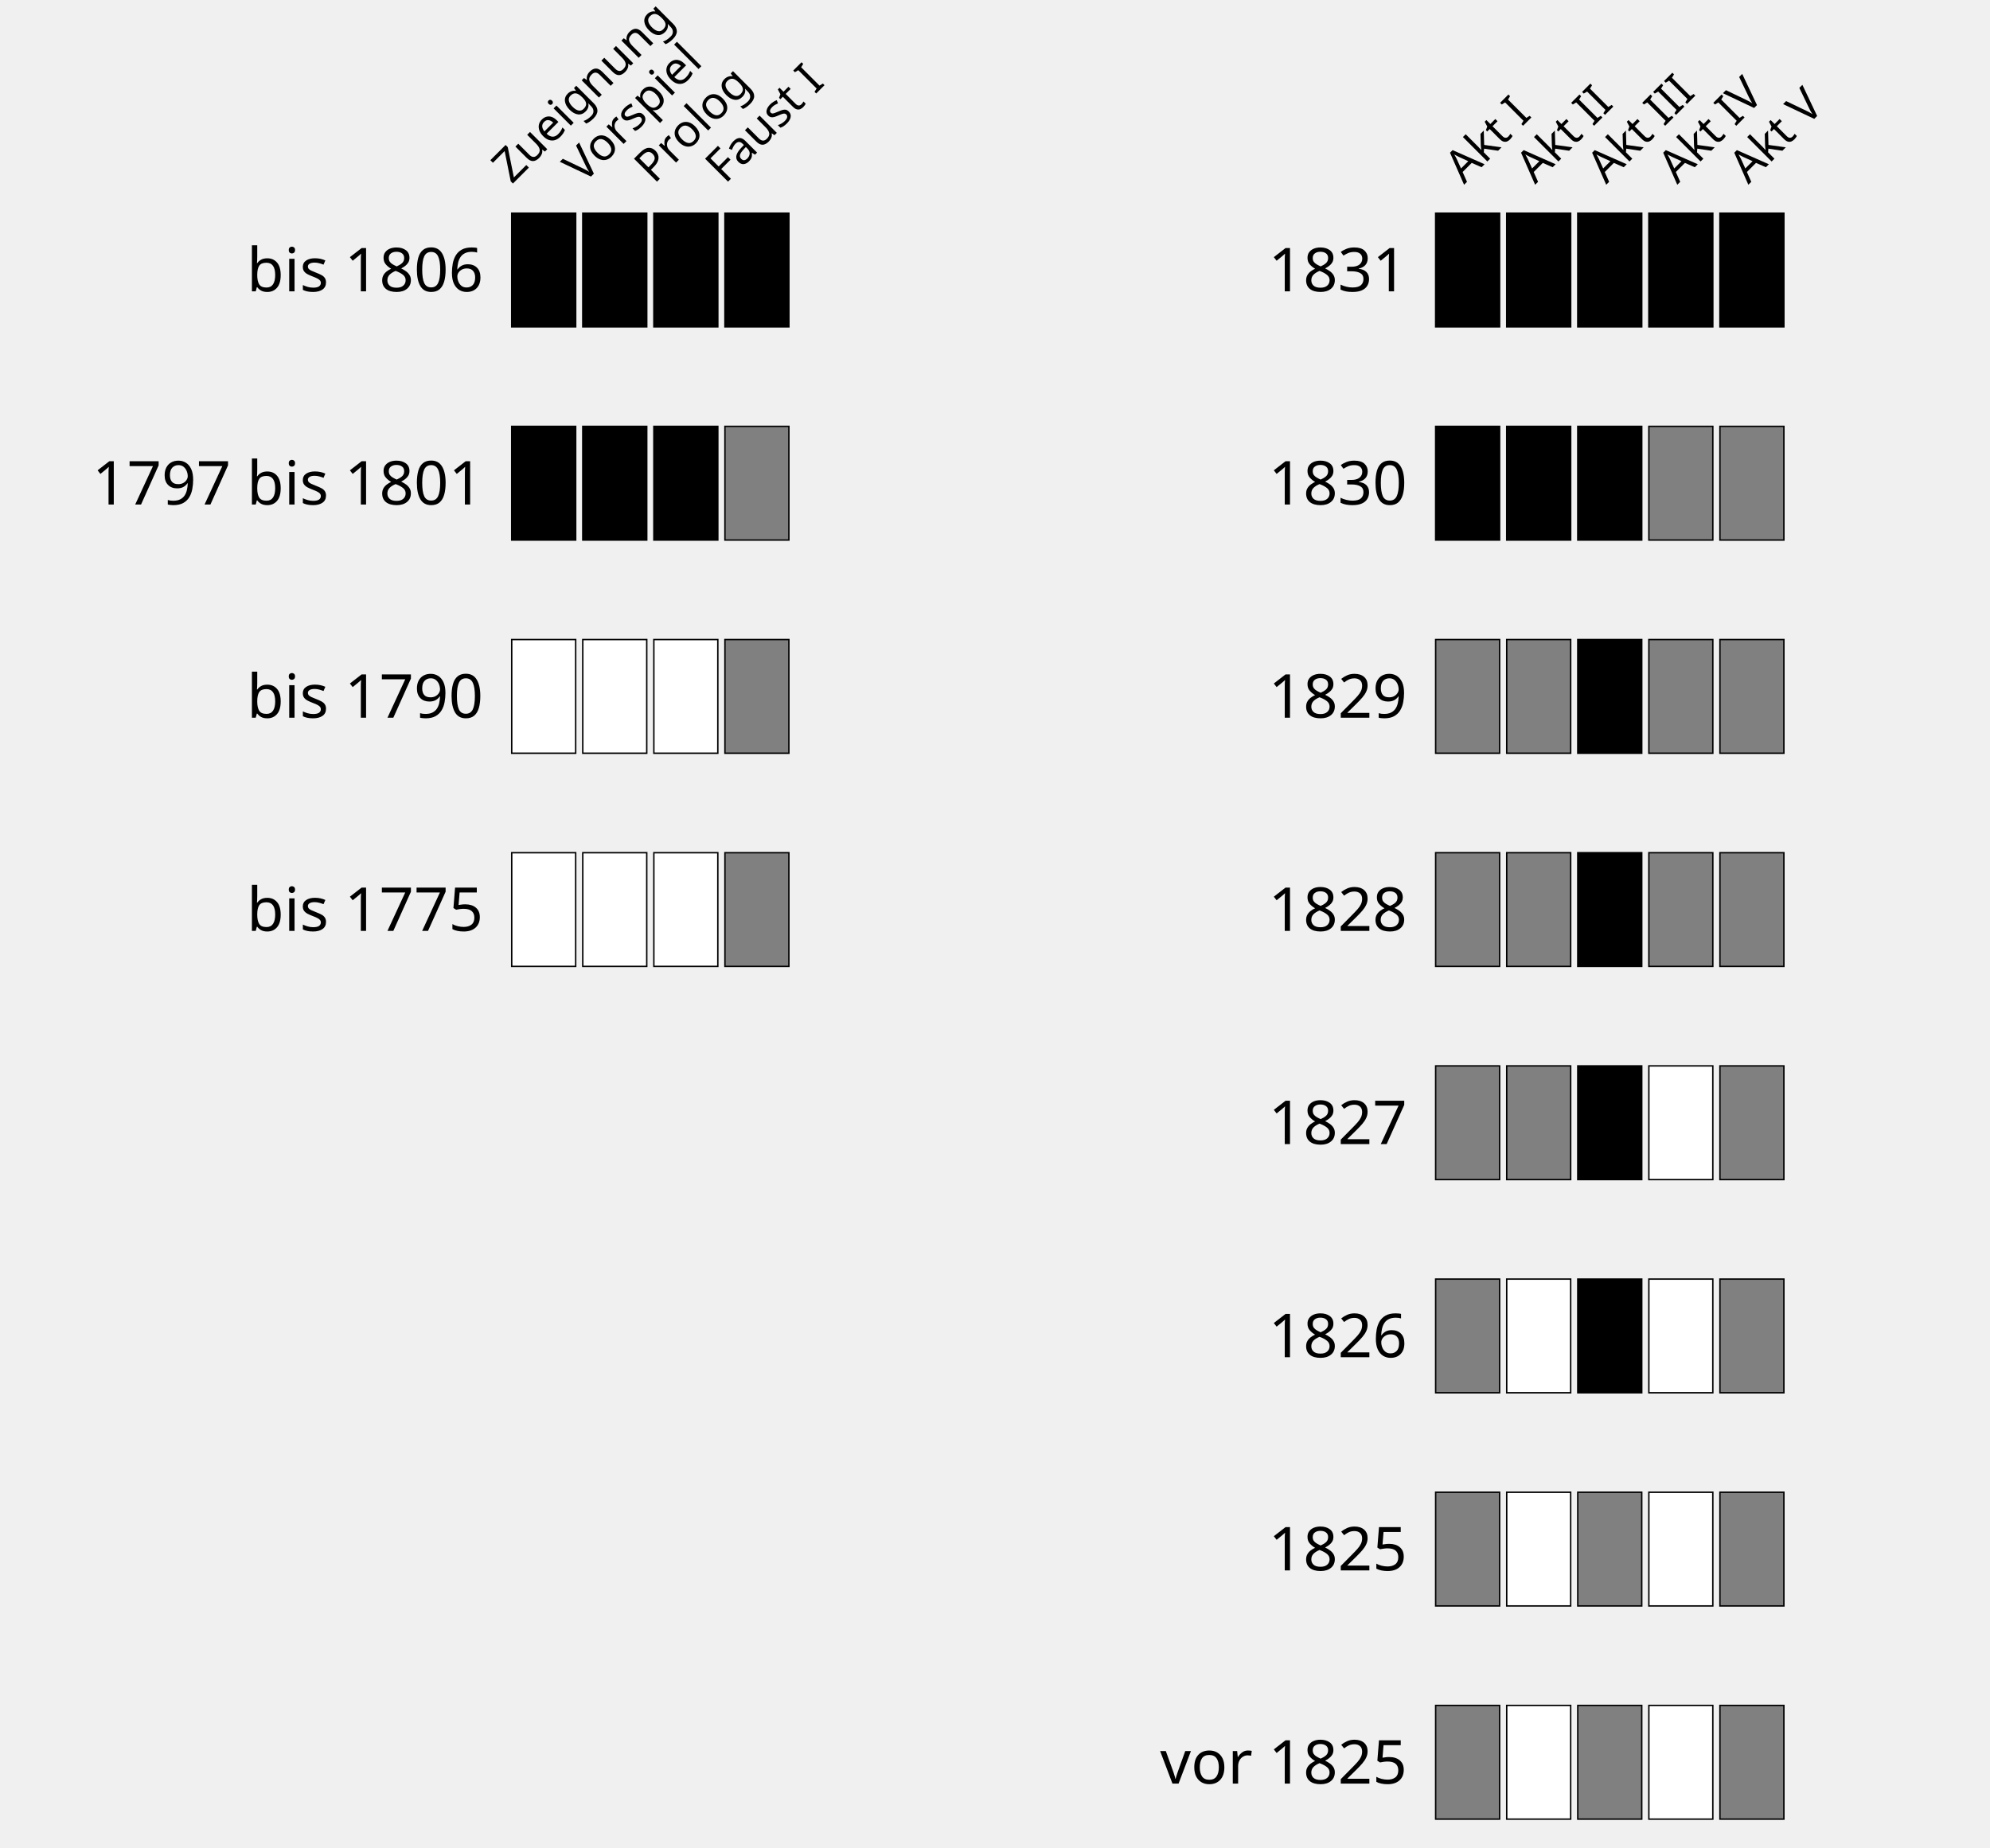
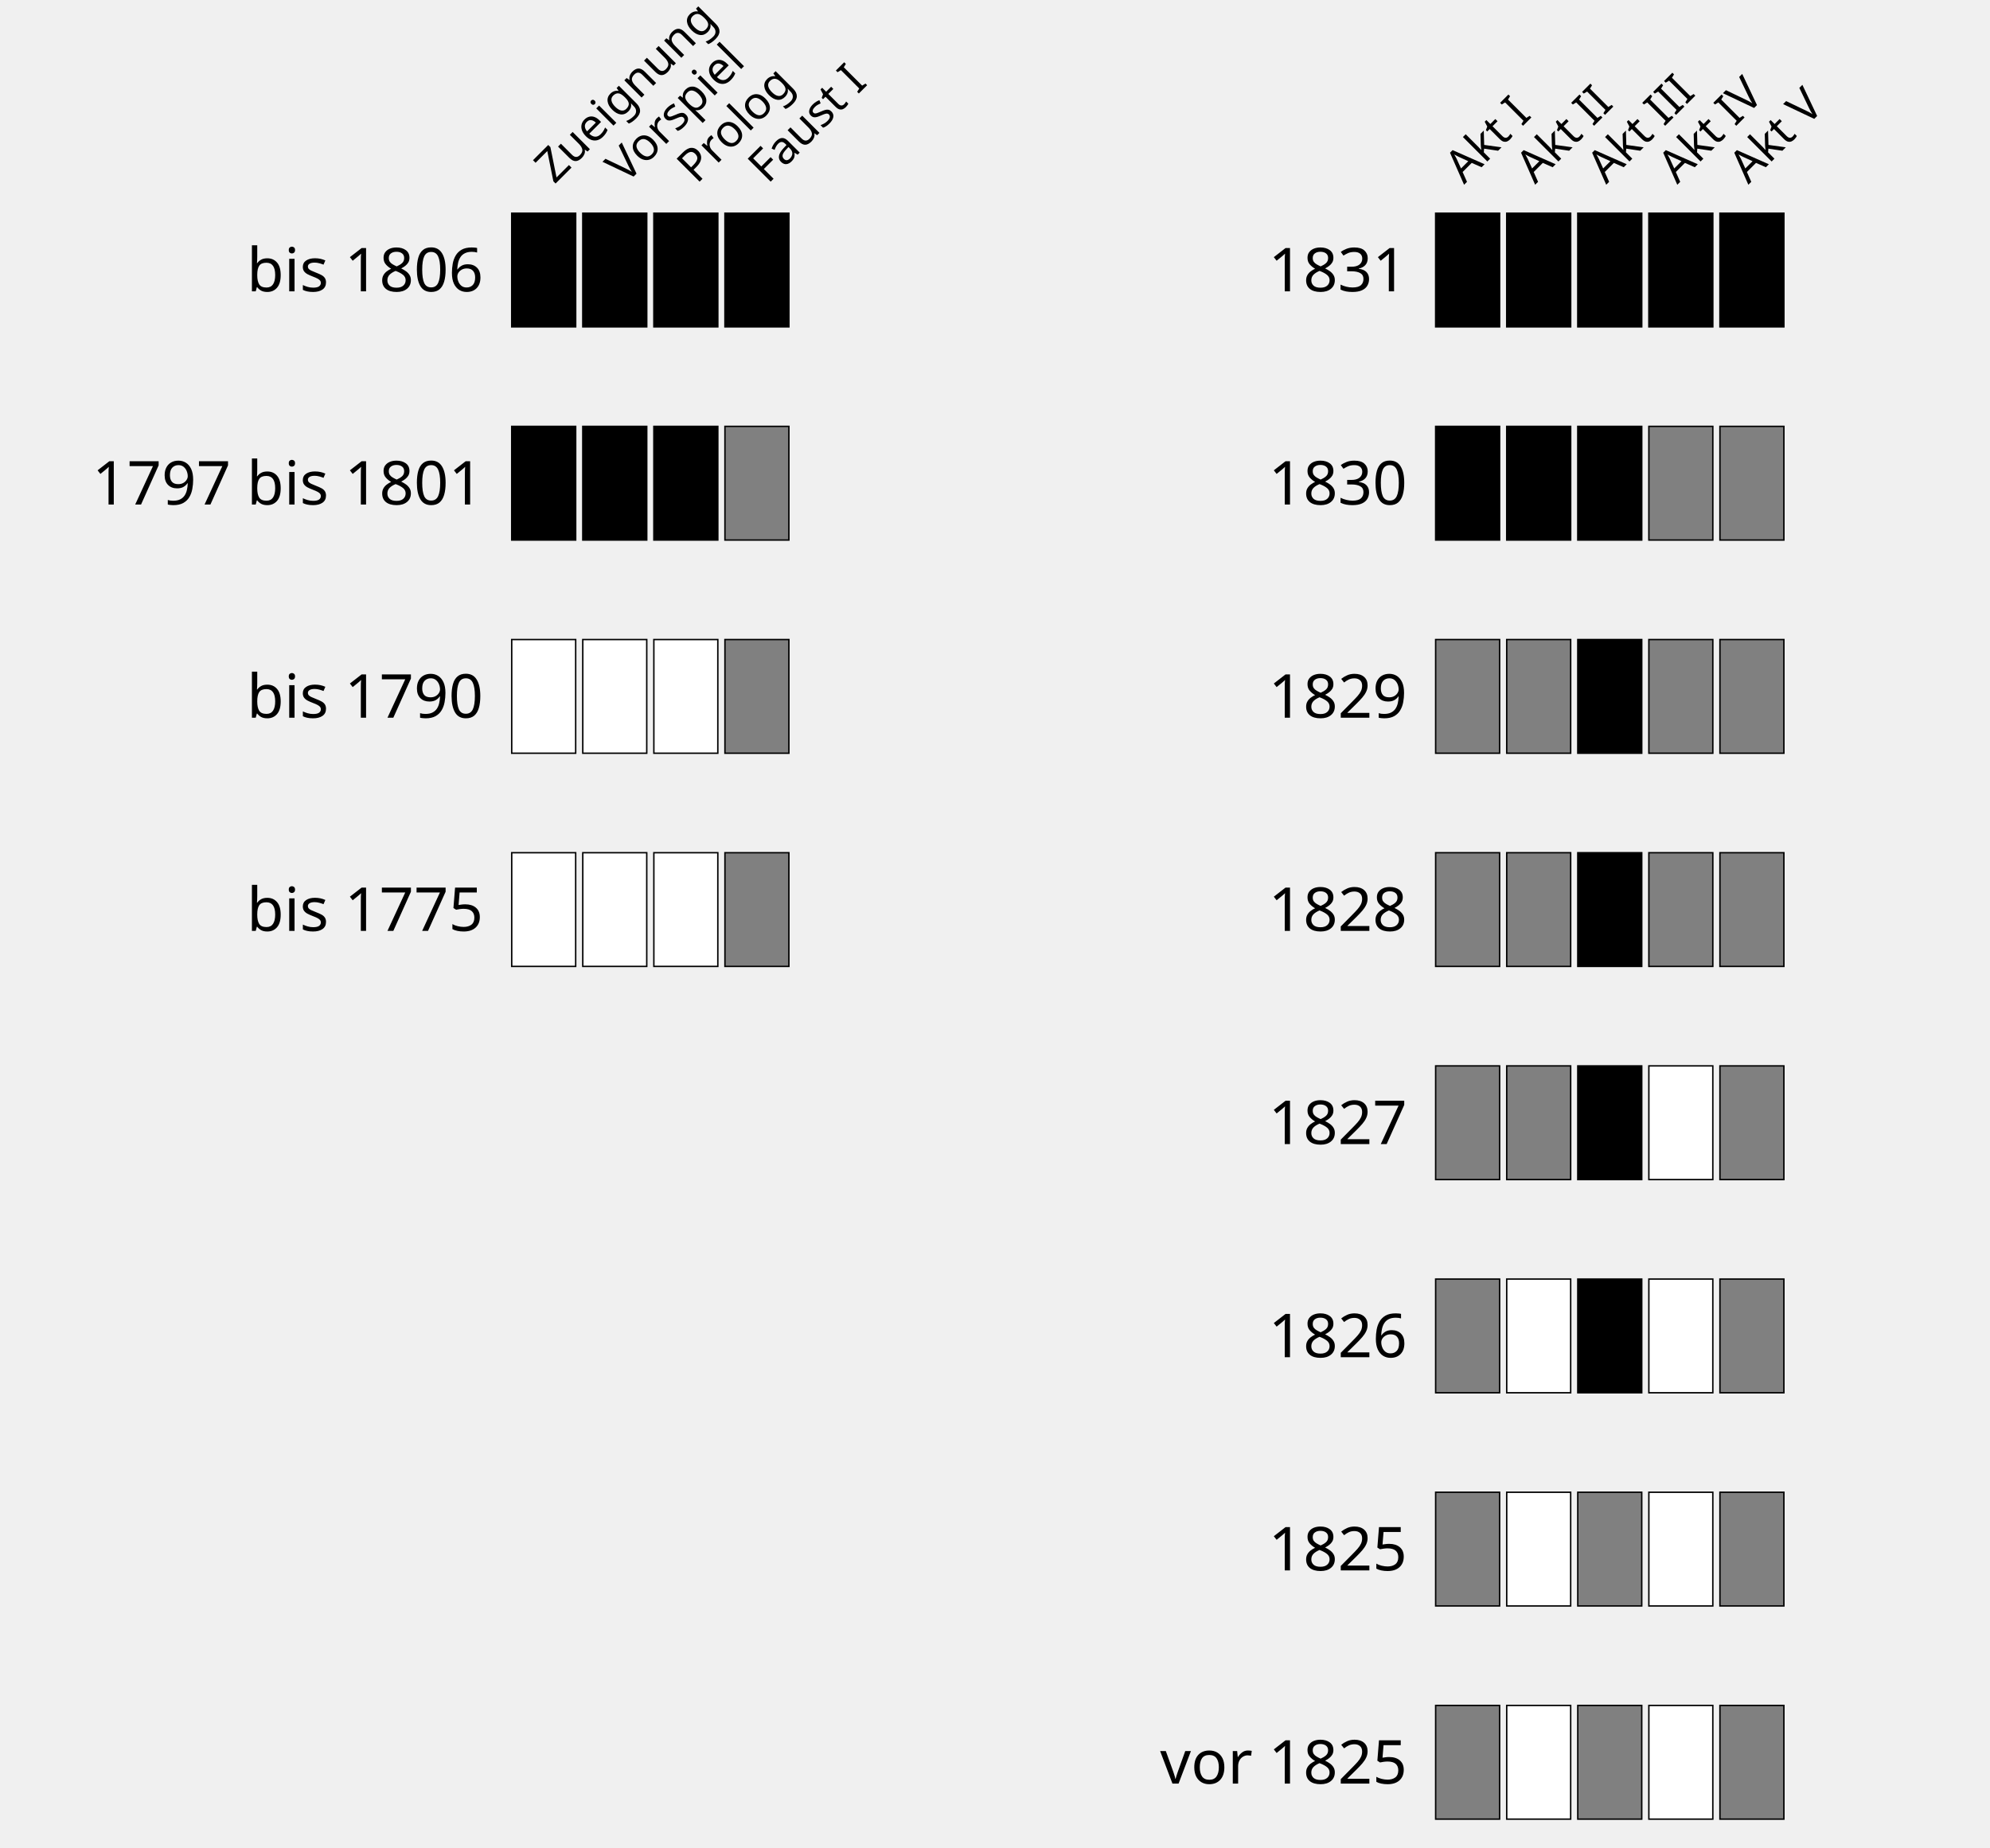
<svg xmlns="http://www.w3.org/2000/svg" xmlns:xlink="http://www.w3.org/1999/xlink" version="1.1" baseProfile="full" width="700" height="650">
  <style type="text/css">
    

      .rowText {
        font-family: Ubuntu;
        font-weight: 400;
        font-size: 16pt;
        font-style: normal;
        text-anchor: end;
        fill: black;
      }

      .columnText {
        font-family: Ubuntu;
        font-weight: 400;
        font-size: 12pt;
        font-style: normal;
        text-anchor: start;
        fill: black;
      }

      .untouched {
        fill: white;
        stroke: black;
        stroke-width: 0.5;

      }

      .inProgress {
        fill: gray;
        stroke: black;
        stroke-width: 0.5;

      }

      .finished {
        fill: black;
        stroke: black;
        stroke-width: 0.5;

      }

      .highlight {
        opacity: 0;
        fill: lightblue;
        fill-opacity: 0.25;
        stroke: black;
        stroke-width: 0.5;
        stroke-opacity: 0.5;
      }

      .highlight:hover {
        opacity: 1;
      }
    
  </style>
  <rect width="100%" height="100%" style="fill:none;" />
  <g transform="translate(0, 75)">
    <g id="leftGroup" transform="translate(180, 0)">
-       <g transform="translate(0,-10)">
+       <g transform="translate(15,-10)">
        <text x="0" y="0" transform="translate(0,0) rotate(-45)" class="columnText">Zueignung</text>
        <text x="0" y="0" transform="translate(25,0) rotate(-45)" class="columnText">Vorspiel</text>
        <text x="0" y="0" transform="translate(50,0) rotate(-45)" class="columnText">Prolog</text>
        <text x="0" y="0" transform="translate(75,0) rotate(-45)" class="columnText">Faust I</text>
      </g>
      <g transform="translate(0,0)">
        <text x="-10" y="27.5" class="rowText">bis 1806</text>
        <rect x="0" y="0" width="22.5" height="40" class="finished" />
        <rect x="25" y="0" width="22.5" height="40" class="finished" />
        <rect x="50" y="0" width="22.5" height="40" class="finished" />
        <rect x="75" y="0" width="22.5" height="40" class="finished" />
      </g>
      <g transform="translate(0, 75)">
        <text x="-10" y="27.5" class="rowText">1797 bis 1801</text>
        <rect x="0" y="0" width="22.5" height="40" class="finished" />
        <rect x="25" y="0" width="22.5" height="40" class="finished" />
        <rect x="50" y="0" width="22.5" height="40" class="finished" />
        <rect x="75" y="0" width="22.5" height="40" class="inProgress" />
      </g>
      <g transform="translate(0, 150)">
        <text x="-10" y="27.5" class="rowText">bis 1790</text>
        <rect x="0" y="0" width="22.5" height="40" class="untouched" />
        <rect x="25" y="0" width="22.5" height="40" class="untouched" />
        <rect x="50" y="0" width="22.5" height="40" class="untouched" />
        <rect x="75" y="0" width="22.5" height="40" class="inProgress" />
      </g>
      <g transform="translate(0, 225)">
        <text x="-10" y="27.5" class="rowText">bis 1775</text>
        <rect x="0" y="0" width="22.5" height="40" class="untouched" />
        <rect x="25" y="0" width="22.5" height="40" class="untouched" />
        <rect x="50" y="0" width="22.5" height="40" class="untouched" />
        <rect x="75" y="0" width="22.5" height="40" class="inProgress" />
      </g>
      <a xlink:href="genesis_faust_i.php">
        <rect x="-180" y="-5" width="300" height="575" class="highlight show-tooltip" tooltipText="zu Faust I" />
      </a>
    </g>
    <g id="rightGroup" transform="translate(505, 0)">
      <g transform="translate(10,-10)">
        <text x="0" y="0" transform="translate(0,0) rotate(-45)" class="columnText">Akt I</text>
        <text x="0" y="0" transform="translate(25,0) rotate(-45)" class="columnText">Akt II</text>
        <text x="0" y="0" transform="translate(50,0) rotate(-45)" class="columnText">Akt III</text>
        <text x="0" y="0" transform="translate(75,0) rotate(-45)" class="columnText">Akt IV</text>
        <text x="0" y="0" transform="translate(100,0) rotate(-45)" class="columnText">Akt V</text>
      </g>
      <g transform="translate(0,0)">
        <text x="-10" y="27.5" class="rowText">1831</text>
        <rect x="0" y="0" width="22.5" height="40" class="finished" />
        <rect x="25" y="0" width="22.5" height="40" class="finished" />
        <rect x="50" y="0" width="22.5" height="40" class="finished" />
        <rect x="75" y="0" width="22.5" height="40" class="finished" />
        <rect x="100" y="0" width="22.5" height="40" class="finished" />
      </g>
      <g transform="translate(0,75)">
        <text x="-10" y="27.5" class="rowText">1830</text>
        <rect x="0" y="0" width="22.5" height="40" class="finished" />
        <rect x="25" y="0" width="22.5" height="40" class="finished" />
        <rect x="50" y="0" width="22.5" height="40" class="finished" />
        <rect x="75" y="0" width="22.5" height="40" class="inProgress" />
        <rect x="100" y="0" width="22.5" height="40" class="inProgress" />
      </g>
      <g transform="translate(0,150)">
        <text x="-10" y="27.5" class="rowText">1829</text>
        <rect x="0" y="0" width="22.5" height="40" class="inProgress" />
        <rect x="25" y="0" width="22.5" height="40" class="inProgress" />
        <rect x="50" y="0" width="22.5" height="40" class="finished" />
        <rect x="75" y="0" width="22.5" height="40" class="inProgress" />
        <rect x="100" y="0" width="22.5" height="40" class="inProgress" />
      </g>
      <g transform="translate(0,225)">
        <text x="-10" y="27.5" class="rowText">1828</text>
        <rect x="0" y="0" width="22.5" height="40" class="inProgress" />
        <rect x="25" y="0" width="22.5" height="40" class="inProgress" />
        <rect x="50" y="0" width="22.5" height="40" class="finished" />
        <rect x="75" y="0" width="22.5" height="40" class="inProgress" />
        <rect x="100" y="0" width="22.5" height="40" class="inProgress" />
      </g>
      <g transform="translate(0,300)">
        <text x="-10" y="27.5" class="rowText">1827</text>
        <rect x="0" y="0" width="22.5" height="40" class="inProgress" />
        <rect x="25" y="0" width="22.5" height="40" class="inProgress" />
        <rect x="50" y="0" width="22.5" height="40" class="finished" />
        <rect x="75" y="0" width="22.5" height="40" class="untouched" />
        <rect x="100" y="0" width="22.5" height="40" class="inProgress" />
      </g>
      <g transform="translate(0,375)">
        <text x="-10" y="27.5" class="rowText">1826</text>
        <rect x="0" y="0" width="22.5" height="40" class="inProgress" />
        <rect x="25" y="0" width="22.5" height="40" class="untouched" />
        <rect x="50" y="0" width="22.5" height="40" class="finished" />
        <rect x="75" y="0" width="22.5" height="40" class="untouched" />
        <rect x="100" y="0" width="22.5" height="40" class="inProgress" />
      </g>
      <g transform="translate(0,450)">
        <text x="-10" y="27.5" class="rowText">1825</text>
        <rect x="0" y="0" width="22.5" height="40" class="inProgress" />
        <rect x="25" y="0" width="22.5" height="40" class="untouched" />
        <rect x="50" y="0" width="22.5" height="40" class="inProgress" />
        <rect x="75" y="0" width="22.5" height="40" class="untouched" />
        <rect x="100" y="0" width="22.5" height="40" class="inProgress" />
      </g>
      <g transform="translate(0,525)">
        <text x="-10" y="27.5" class="rowText">vor 1825</text>
        <rect x="0" y="0" width="22.5" height="40" class="inProgress" />
        <rect x="25" y="0" width="22.5" height="40" class="untouched" />
        <rect x="50" y="0" width="22.5" height="40" class="inProgress" />
        <rect x="75" y="0" width="22.5" height="40" class="untouched" />
        <rect x="100" y="0" width="22.5" height="40" class="inProgress" />
      </g>
      <a xlink:href="genesis_faust_ii.php">
        <rect x="-140" y="-5" width="300" height="575" class="highlight show-tooltip" tooltipText="zu Faust II" />
      </a>
    </g>
  </g>
</svg>
